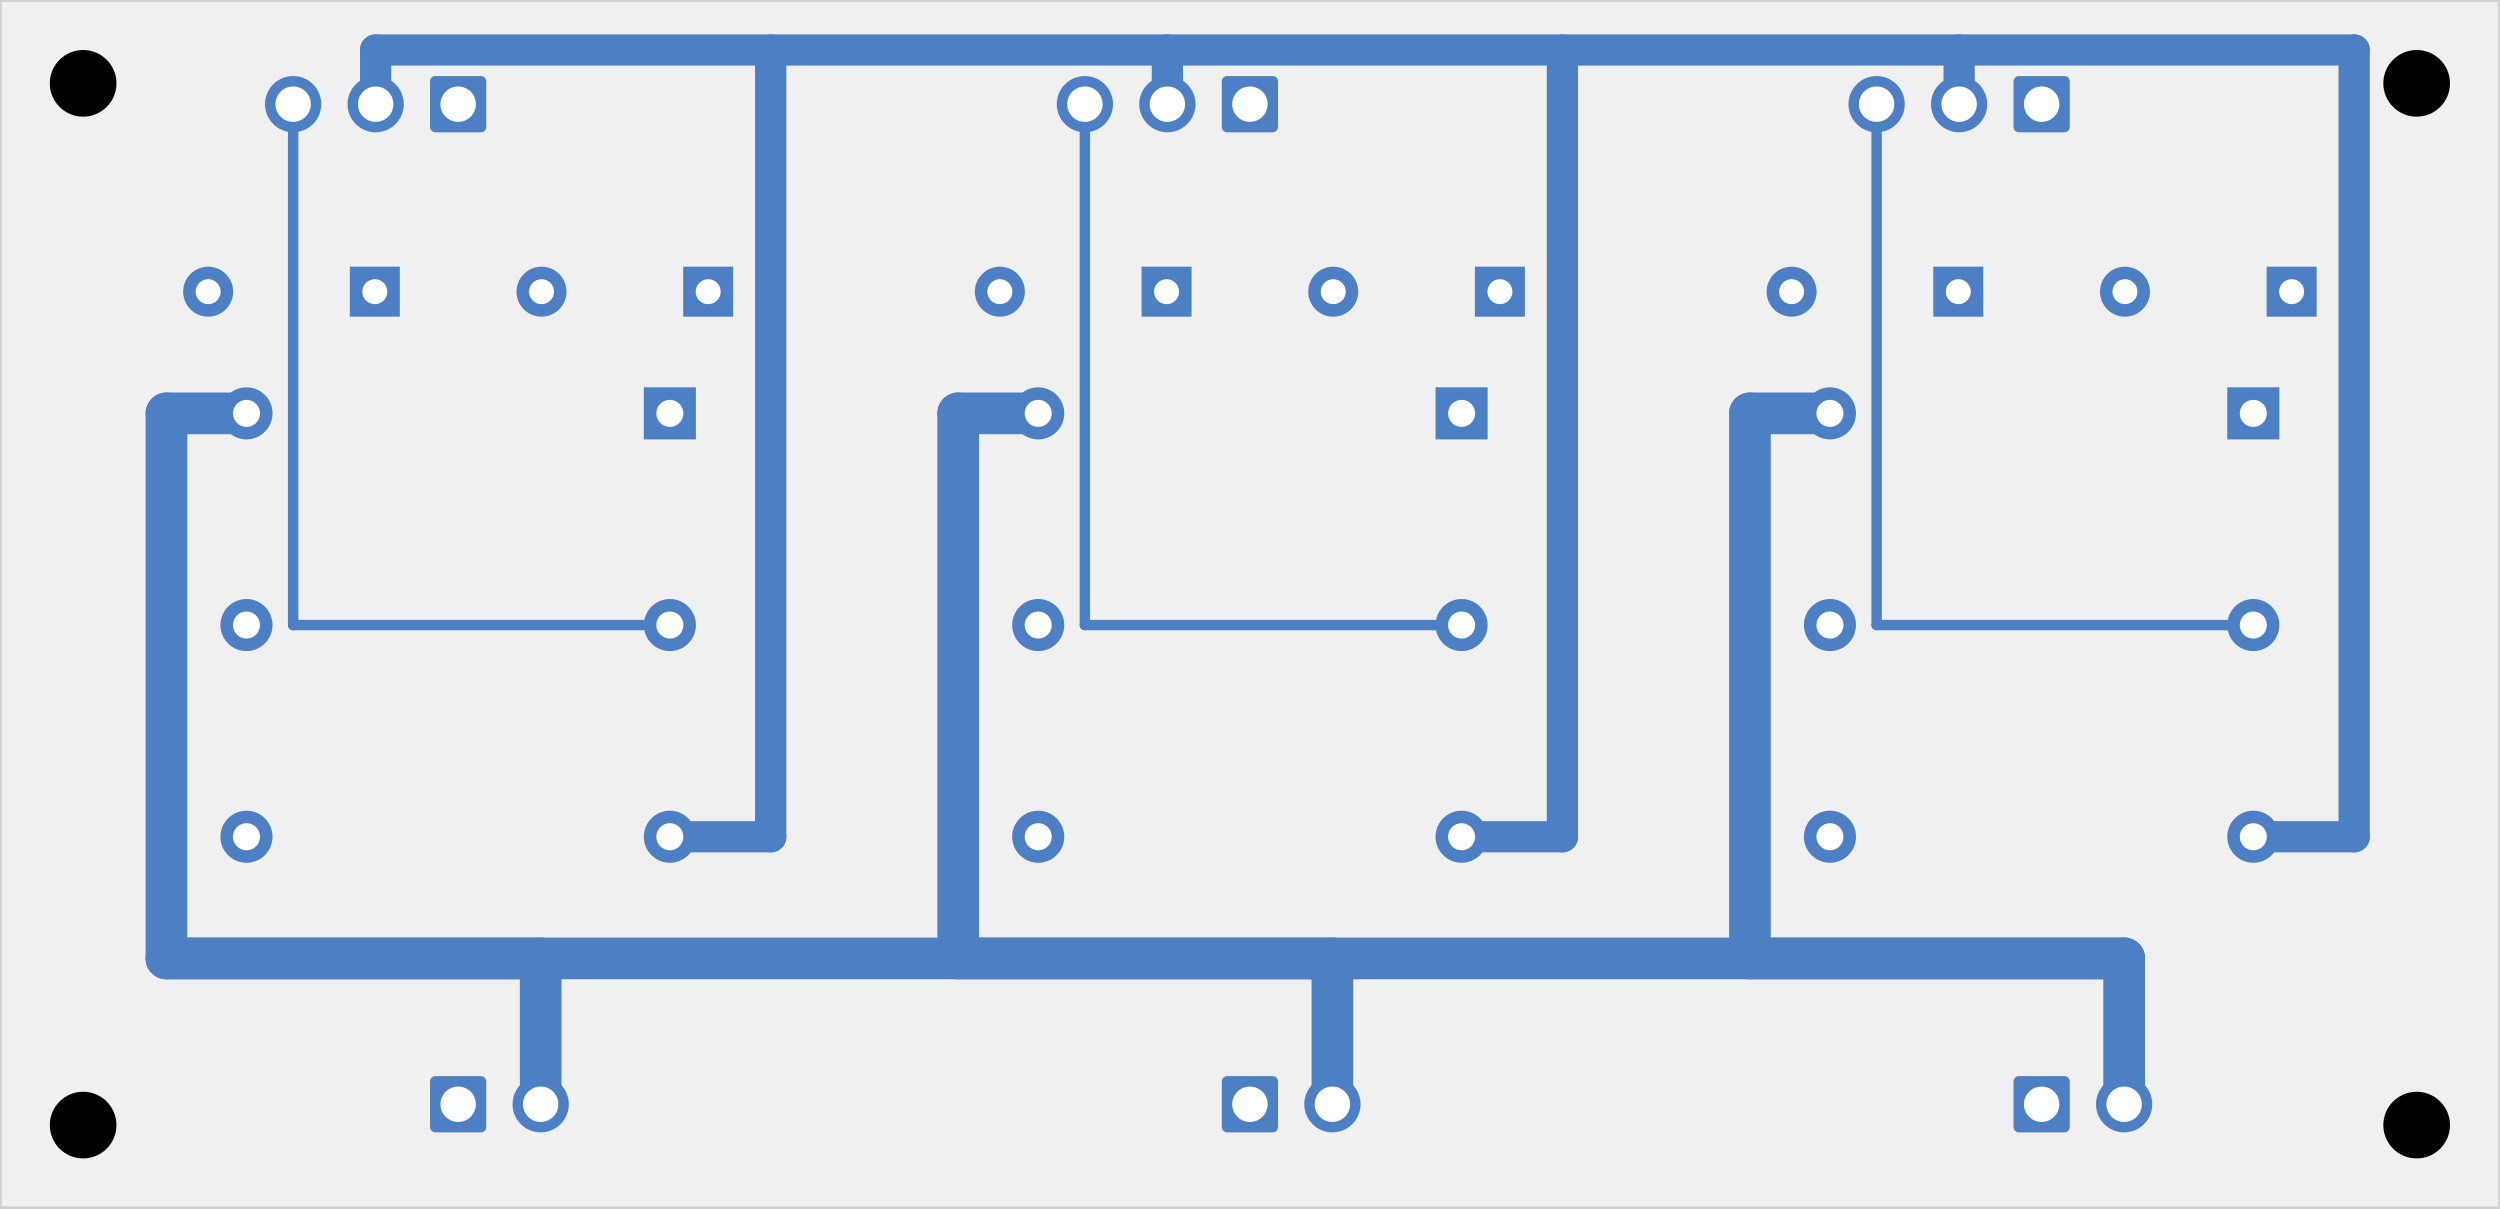
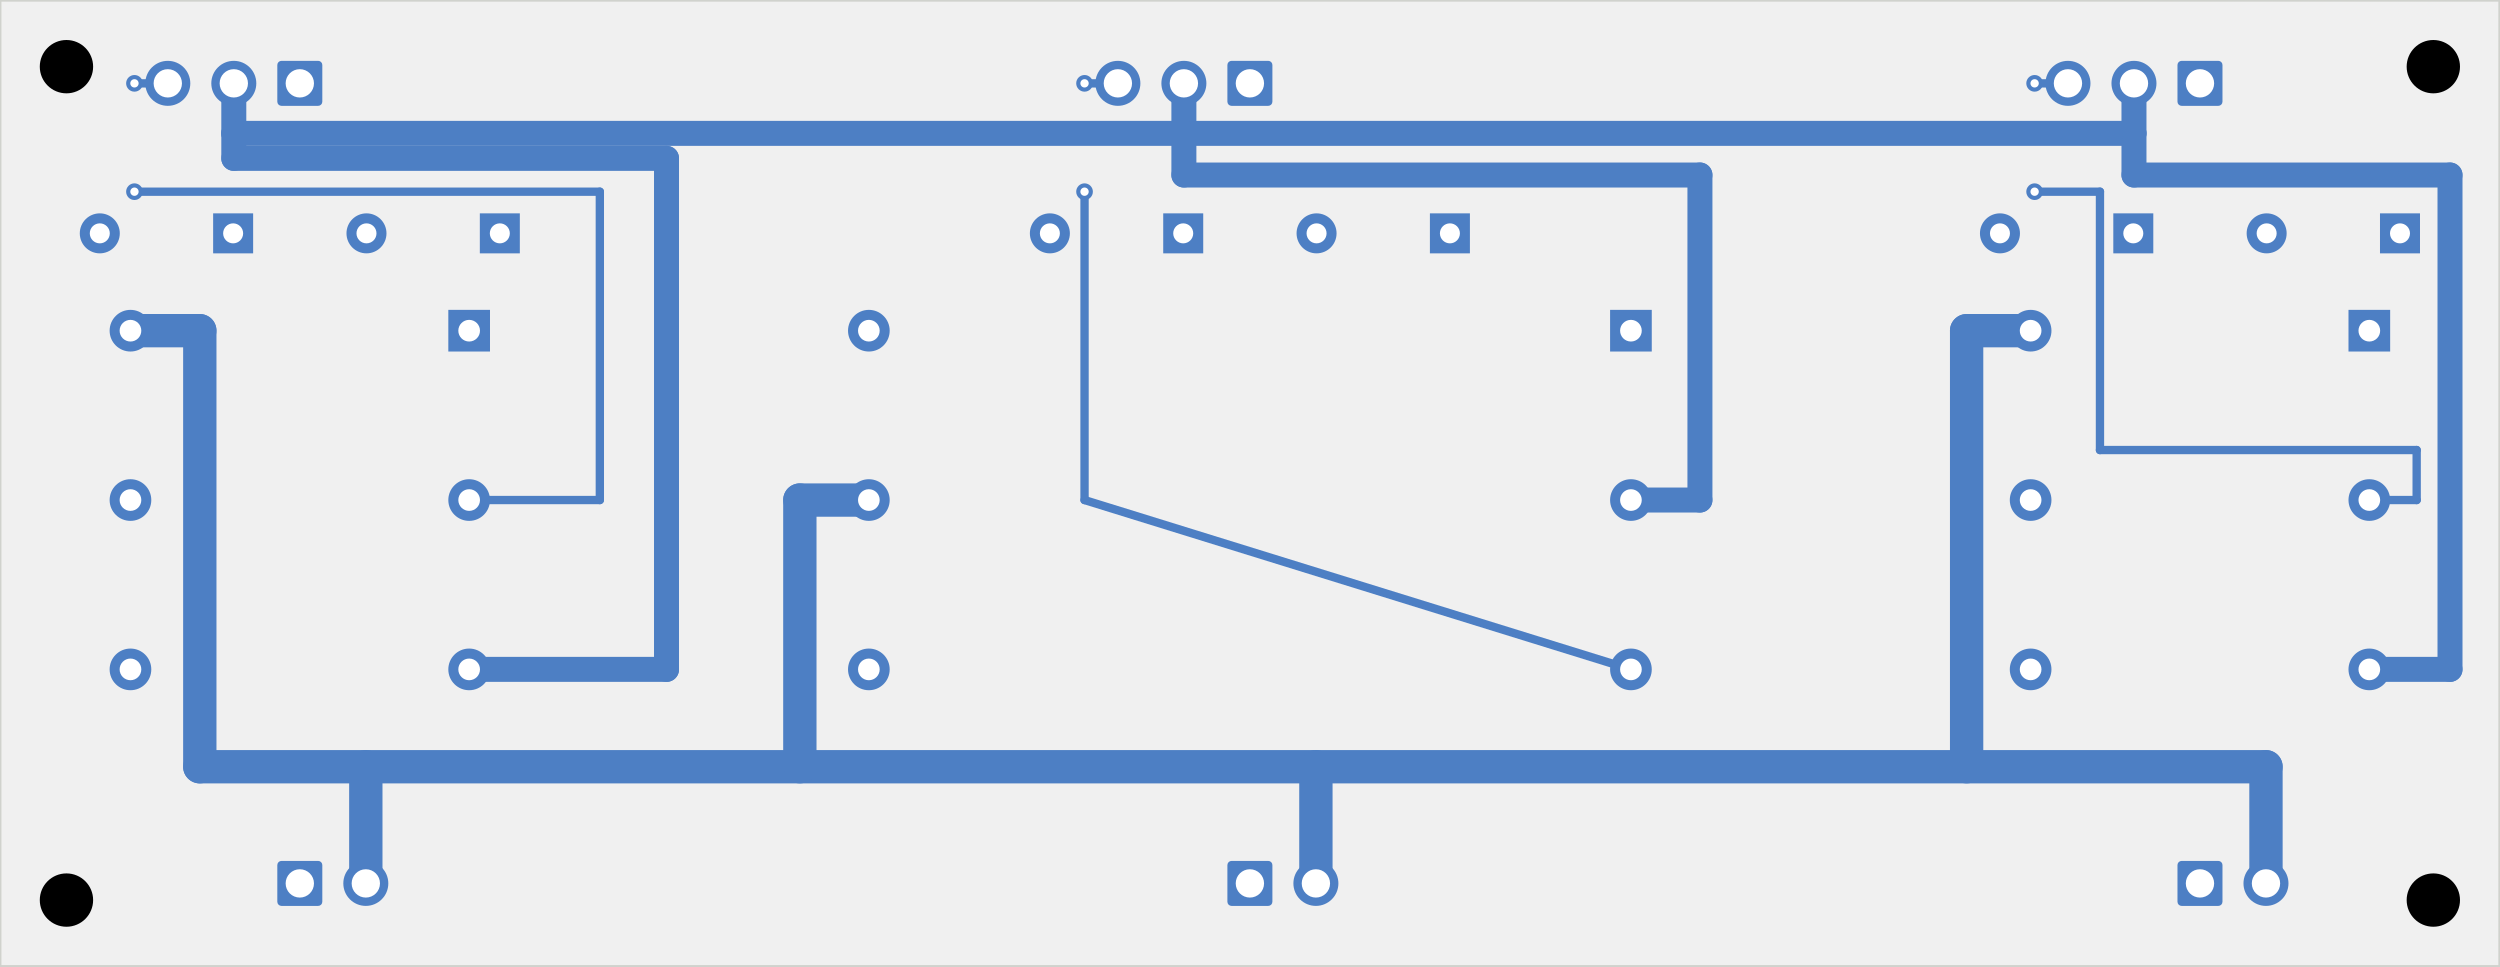
- <svg xmlns="http://www.w3.org/2000/svg" version="1.1" width="119.99mm" height="57.988mm" viewBox="0 0 119.99 57.988">
+ <svg xmlns="http://www.w3.org/2000/svg" version="1.1" width="149.987mm" height="57.988mm" viewBox="0 0 149.987 57.988">
  <g style="fill:#000000; fill-opacity:1;stroke:#000000; stroke-opacity:1; stroke-linecap:round; stroke-linejoin:round;" transform="translate(0 0) scale(1 1)">
-     <path style="fill:#4D7FC4; fill-opacity:1; stroke:none;fill-rule:evenodd;" d="M 19.19,15.2 19.19,12.8 16.79,12.8 16.79,15.2 Z" />
+     <path style="fill:#4D7FC4; fill-opacity:1; stroke:none;fill-rule:evenodd;" d="M 99.097,21.09 99.097,18.59 96.597,18.59 96.597,21.09 Z" />
  </g>
  <g style="fill:#4D7FC4; fill-opacity:1; stroke:none;">
-     <circle cx="9.99" cy="14" r="1.2" />
-     <path style="fill:#4D7FC4; fill-opacity:1; stroke:none;fill-rule:evenodd;" d="M 33.4,21.09 33.4,18.59 30.9,18.59 30.9,21.09 Z" />
-     <circle cx="32.15" cy="40.16" r="1.25" />
-     <circle cx="32.15" cy="30" r="1.25" />
-     <circle cx="11.83" cy="19.84" r="1.25" />
-     <circle cx="11.83" cy="30" r="1.25" />
-     <circle cx="11.83" cy="40.16" r="1.25" />
-     <path style="fill:#4D7FC4; fill-opacity:1; stroke:none;fill-rule:evenodd;" d="M 99.34,3.9 99.321,3.804 99.266,3.723 99.185,3.669 99.09,3.65 96.89,3.65 96.794,3.669 96.713,3.723 96.659,3.804 96.64,3.9 96.64,6.1 96.659,6.196 96.713,6.277 96.794,6.331 96.89,6.35 99.09,6.35 99.185,6.331 99.266,6.277 99.321,6.196 99.34,6.1 Z" />
-     <circle cx="94.03" cy="5" r="1.35" />
-     <circle cx="90.07" cy="5" r="1.35" />
-     <path style="fill:#4D7FC4; fill-opacity:1; stroke:none;fill-rule:evenodd;" d="M 71.4,21.09 71.4,18.59 68.9,18.59 68.9,21.09 Z" />
-     <circle cx="70.15" cy="40.16" r="1.25" />
-     <circle cx="70.15" cy="30" r="1.25" />
-     <circle cx="49.83" cy="19.84" r="1.25" />
-     <circle cx="49.83" cy="30" r="1.25" />
-     <circle cx="49.83" cy="40.16" r="1.25" />
-     <path style="fill:#4D7FC4; fill-opacity:1; stroke:none;fill-rule:evenodd;" d="M 96.64,54.1 96.659,54.196 96.713,54.277 96.794,54.331 96.89,54.35 99.09,54.35 99.185,54.331 99.266,54.277 99.321,54.196 99.34,54.1 99.34,51.9 99.321,51.804 99.266,51.723 99.185,51.669 99.09,51.65 96.89,51.65 96.794,51.669 96.713,51.723 96.659,51.804 96.64,51.9 Z" />
-     <circle cx="101.95" cy="53" r="1.35" />
-     <path style="fill:#4D7FC4; fill-opacity:1; stroke:none;fill-rule:evenodd;" d="M 58.64,54.1 58.659,54.196 58.713,54.277 58.794,54.331 58.89,54.35 61.09,54.35 61.185,54.331 61.266,54.277 61.321,54.196 61.34,54.1 61.34,51.9 61.321,51.804 61.266,51.723 61.185,51.669 61.09,51.65 58.89,51.65 58.794,51.669 58.713,51.723 58.659,51.804 58.64,51.9 Z" />
-     <circle cx="63.95" cy="53" r="1.35" />
-     <path style="fill:#4D7FC4; fill-opacity:1; stroke:none;fill-rule:evenodd;" d="M 95.19,15.2 95.19,12.8 92.79,12.8 92.79,15.2 Z" />
-     <circle cx="85.99" cy="14" r="1.2" />
-     <path style="fill:#4D7FC4; fill-opacity:1; stroke:none;fill-rule:evenodd;" d="M 111.19,15.2 111.19,12.8 108.79,12.8 108.79,15.2 Z" />
-     <circle cx="101.99" cy="14" r="1.2" />
-     <path style="fill:#4D7FC4; fill-opacity:1; stroke:none;fill-rule:evenodd;" d="M 73.19,15.2 73.19,12.8 70.79,12.8 70.79,15.2 Z" />
-     <circle cx="63.99" cy="14" r="1.2" />
-     <path style="fill:#4D7FC4; fill-opacity:1; stroke:none;fill-rule:evenodd;" d="M 57.19,15.2 57.19,12.8 54.79,12.8 54.79,15.2 Z" />
-     <circle cx="47.99" cy="14" r="1.2" />
-     <path style="fill:#4D7FC4; fill-opacity:1; stroke:none;fill-rule:evenodd;" d="M 109.4,21.09 109.4,18.59 106.9,18.59 106.9,21.09 Z" />
-     <circle cx="108.15" cy="40.16" r="1.25" />
-     <circle cx="108.15" cy="30" r="1.25" />
-     <circle cx="87.83" cy="19.84" r="1.25" />
-     <circle cx="87.83" cy="30" r="1.25" />
-     <circle cx="87.83" cy="40.16" r="1.25" />
-     <path style="fill:#4D7FC4; fill-opacity:1; stroke:none;fill-rule:evenodd;" d="M 61.34,3.9 61.321,3.804 61.266,3.723 61.185,3.669 61.09,3.65 58.89,3.65 58.794,3.669 58.713,3.723 58.659,3.804 58.64,3.9 58.64,6.1 58.659,6.196 58.713,6.277 58.794,6.331 58.89,6.35 61.09,6.35 61.185,6.331 61.266,6.277 61.321,6.196 61.34,6.1 Z" />
-     <circle cx="56.03" cy="5" r="1.35" />
-     <circle cx="52.07" cy="5" r="1.35" />
-     <path style="fill:#4D7FC4; fill-opacity:1; stroke:none;fill-rule:evenodd;" d="M 20.64,54.1 20.659,54.196 20.713,54.277 20.794,54.331 20.89,54.35 23.09,54.35 23.185,54.331 23.266,54.277 23.321,54.196 23.34,54.1 23.34,51.9 23.321,51.804 23.266,51.723 23.185,51.669 23.09,51.65 20.89,51.65 20.794,51.669 20.713,51.723 20.659,51.804 20.64,51.9 Z" />
-     <circle cx="25.95" cy="53" r="1.35" />
-     <path style="fill:#4D7FC4; fill-opacity:1; stroke:none;fill-rule:evenodd;" d="M 23.34,3.9 23.321,3.804 23.266,3.723 23.185,3.669 23.09,3.65 20.89,3.65 20.794,3.669 20.713,3.723 20.659,3.804 20.64,3.9 20.64,6.1 20.659,6.196 20.713,6.277 20.794,6.331 20.89,6.35 23.09,6.35 23.185,6.331 23.266,6.277 23.321,6.196 23.34,6.1 Z" />
-     <circle cx="18.03" cy="5" r="1.35" />
-     <circle cx="14.07" cy="5" r="1.35" />
-     <path style="fill:#4D7FC4; fill-opacity:1; stroke:none;fill-rule:evenodd;" d="M 35.19,15.2 35.19,12.8 32.79,12.8 32.79,15.2 Z" />
-     <circle cx="25.99" cy="14" r="1.2" />
-   </g>
-   <g style="fill:none;  stroke:#4D7FC4; stroke-width:1.5; stroke-opacity:1;  stroke-linecap:round; stroke-linejoin:round;">
-     <path d="M56.03 2.4 L56.03 5 " />
-     <path d="M36.99 40.16 L32.15 40.16 " />
-     <path d="M112.99 40.16 L108.15 40.16 " />
-     <path d="M112.99 2.4 L112.99 40.16 " />
-     <path d="M74.99 40.16 L70.15 40.16 " />
-     <path d="M18.03 2.4 L18.03 5 " />
-     <path d="M94.03 2.4 L94.03 5 " />
-     <path d="M74.99 2.4 L74.99 40.16 " />
-     <path d="M112.99 2.4 L18.03 2.4 " />
-     <path d="M36.99 2.4 L36.99 40.16 " />
-   </g>
-   <g style="fill:none;  stroke:#4D7FC4; stroke-width:2; stroke-opacity:1;  stroke-linecap:round; stroke-linejoin:round;">
-     <path d="M101.95 46 L7.99 46 " />
-     <path d="M25.95 46 L25.95 53 " />
-     <path d="M49.83 19.84 L45.99 19.84 " />
-     <path d="M7.99 46 L25.95 46 " />
-     <path d="M11.83 19.84 L7.99 19.84 " />
-     <path d="M63.95 46 L63.95 53 " />
-     <path d="M83.99 46 L101.95 46 " />
-     <path d="M45.99 46 L63.95 46 " />
-     <path d="M87.83 19.84 L83.99 19.84 " />
-     <path d="M83.99 19.84 L83.99 46 " />
-     <path d="M101.95 46 L101.95 53 " />
-     <path d="M45.99 19.84 L45.99 46 " />
-     <path d="M7.99 19.84 L7.99 46 " />
-   </g>
-   <g style="fill:none;  stroke:#4D7FC4; stroke-width:0.5; stroke-opacity:1;  stroke-linecap:round; stroke-linejoin:round;">
-     <path d="M90.07 30 L108.15 30 " />
-     <path d="M90.07 5 L90.07 30 " />
-     <path d="M14.07 30 L32.15 30 " />
-     <path d="M14.07 5 L14.07 30 " />
-     <path d="M52.07 5 L52.07 30 " />
-     <path d="M52.07 30 L70.15 30 " />
-   </g>
-   <g style="fill:none;  stroke:#D0D2CD; stroke-width:0.2; stroke-opacity:1;  stroke-linecap:round; stroke-linejoin:round;">
-     <path d="M119.99 0 L-0.01 0 " />
-     <path d="M119.99 58 L119.99 0 " />
-     <path d="M-0.01 0 L-0.01 58 " />
-     <path d="M-0.01 58 L119.99 58 " />
-   </g>
-   <g style="fill:#FFFFFF; fill-opacity:1; stroke:none;">
-     <circle cx="17.99" cy="14" r="0.6" />
-   </g>
-   <g style="fill:#FFFFFF; fill-opacity:1; stroke:none;">
-     <circle cx="9.99" cy="14" r="0.6" />
-   </g>
-   <g style="fill:#FFFFFF; fill-opacity:1; stroke:none;">
-     <circle cx="32.15" cy="19.84" r="0.65" />
-   </g>
-   <g style="fill:#FFFFFF; fill-opacity:1; stroke:none;">
-     <circle cx="32.15" cy="40.16" r="0.65" />
-   </g>
-   <g style="fill:#FFFFFF; fill-opacity:1; stroke:none;">
-     <circle cx="32.15" cy="30" r="0.65" />
-   </g>
-   <g style="fill:#FFFFFF; fill-opacity:1; stroke:none;">
-     <circle cx="11.83" cy="19.84" r="0.65" />
-   </g>
-   <g style="fill:#FFFFFF; fill-opacity:1; stroke:none;">
-     <circle cx="11.83" cy="30" r="0.65" />
-   </g>
-   <g style="fill:#FFFFFF; fill-opacity:1; stroke:none;">
-     <circle cx="11.83" cy="40.16" r="0.65" />
-   </g>
-   <g style="fill:#FFFFFF; fill-opacity:1; stroke:none;">
-     <circle cx="97.99" cy="5" r="0.85" />
-   </g>
-   <g style="fill:#FFFFFF; fill-opacity:1; stroke:none;">
-     <circle cx="94.03" cy="5" r="0.85" />
-   </g>
-   <g style="fill:#FFFFFF; fill-opacity:1; stroke:none;">
-     <circle cx="90.07" cy="5" r="0.85" />
-   </g>
-   <g style="fill:#FFFFFF; fill-opacity:1; stroke:none;">
-     <circle cx="70.15" cy="19.84" r="0.65" />
-   </g>
-   <g style="fill:#FFFFFF; fill-opacity:1; stroke:none;">
-     <circle cx="70.15" cy="40.16" r="0.65" />
-   </g>
-   <g style="fill:#FFFFFF; fill-opacity:1; stroke:none;">
-     <circle cx="70.15" cy="30" r="0.65" />
-   </g>
-   <g style="fill:#FFFFFF; fill-opacity:1; stroke:none;">
-     <circle cx="49.83" cy="19.84" r="0.65" />
-   </g>
-   <g style="fill:#FFFFFF; fill-opacity:1; stroke:none;">
-     <circle cx="49.83" cy="30" r="0.65" />
-   </g>
-   <g style="fill:#FFFFFF; fill-opacity:1; stroke:none;">
-     <circle cx="49.83" cy="40.16" r="0.65" />
-   </g>
-   <g style="fill:#000000; fill-opacity:1; stroke:none;">
-     <circle cx="115.99" cy="4" r="1.6" />
-   </g>
-   <g style="fill:#FFFFFF; fill-opacity:1; stroke:none;">
-     <circle cx="97.99" cy="53" r="0.85" />
-   </g>
-   <g style="fill:#FFFFFF; fill-opacity:1; stroke:none;">
-     <circle cx="101.95" cy="53" r="0.85" />
-   </g>
-   <g style="fill:#FFFFFF; fill-opacity:1; stroke:none;">
-     <circle cx="59.99" cy="53" r="0.85" />
-   </g>
-   <g style="fill:#FFFFFF; fill-opacity:1; stroke:none;">
-     <circle cx="63.95" cy="53" r="0.85" />
-   </g>
-   <g style="fill:#FFFFFF; fill-opacity:1; stroke:none;">
-     <circle cx="93.99" cy="14" r="0.6" />
-   </g>
-   <g style="fill:#FFFFFF; fill-opacity:1; stroke:none;">
-     <circle cx="85.99" cy="14" r="0.6" />
-   </g>
-   <g style="fill:#000000; fill-opacity:1; stroke:none;">
-     <circle cx="3.99" cy="54" r="1.6" />
-   </g>
-   <g style="fill:#FFFFFF; fill-opacity:1; stroke:none;">
-     <circle cx="109.99" cy="14" r="0.6" />
-   </g>
-   <g style="fill:#FFFFFF; fill-opacity:1; stroke:none;">
-     <circle cx="101.99" cy="14" r="0.6" />
-   </g>
-   <g style="fill:#000000; fill-opacity:1; stroke:none;">
-     <circle cx="3.99" cy="4" r="1.6" />
-   </g>
-   <g style="fill:#FFFFFF; fill-opacity:1; stroke:none;">
-     <circle cx="71.99" cy="14" r="0.6" />
-   </g>
-   <g style="fill:#FFFFFF; fill-opacity:1; stroke:none;">
-     <circle cx="63.99" cy="14" r="0.6" />
-   </g>
-   <g style="fill:#FFFFFF; fill-opacity:1; stroke:none;">
-     <circle cx="55.99" cy="14" r="0.6" />
-   </g>
-   <g style="fill:#FFFFFF; fill-opacity:1; stroke:none;">
-     <circle cx="47.99" cy="14" r="0.6" />
-   </g>
-   <g style="fill:#000000; fill-opacity:1; stroke:none;">
-     <circle cx="115.99" cy="54" r="1.6" />
-   </g>
-   <g style="fill:#FFFFFF; fill-opacity:1; stroke:none;">
-     <circle cx="108.15" cy="19.84" r="0.65" />
-   </g>
-   <g style="fill:#FFFFFF; fill-opacity:1; stroke:none;">
-     <circle cx="108.15" cy="40.16" r="0.65" />
-   </g>
-   <g style="fill:#FFFFFF; fill-opacity:1; stroke:none;">
-     <circle cx="108.15" cy="30" r="0.65" />
-   </g>
-   <g style="fill:#FFFFFF; fill-opacity:1; stroke:none;">
-     <circle cx="87.83" cy="19.84" r="0.65" />
-   </g>
-   <g style="fill:#FFFFFF; fill-opacity:1; stroke:none;">
-     <circle cx="87.83" cy="30" r="0.65" />
-   </g>
-   <g style="fill:#FFFFFF; fill-opacity:1; stroke:none;">
-     <circle cx="87.83" cy="40.16" r="0.65" />
-   </g>
-   <g style="fill:#FFFFFF; fill-opacity:1; stroke:none;">
-     <circle cx="59.99" cy="5" r="0.85" />
-   </g>
-   <g style="fill:#FFFFFF; fill-opacity:1; stroke:none;">
-     <circle cx="56.03" cy="5" r="0.85" />
-   </g>
-   <g style="fill:#FFFFFF; fill-opacity:1; stroke:none;">
-     <circle cx="52.07" cy="5" r="0.85" />
-   </g>
-   <g style="fill:#FFFFFF; fill-opacity:1; stroke:none;">
-     <circle cx="21.99" cy="53" r="0.85" />
-   </g>
-   <g style="fill:#FFFFFF; fill-opacity:1; stroke:none;">
-     <circle cx="25.95" cy="53" r="0.85" />
-   </g>
-   <g style="fill:#FFFFFF; fill-opacity:1; stroke:none;">
-     <circle cx="21.99" cy="5" r="0.85" />
-   </g>
-   <g style="fill:#FFFFFF; fill-opacity:1; stroke:none;">
-     <circle cx="18.03" cy="5" r="0.85" />
-   </g>
-   <g style="fill:#FFFFFF; fill-opacity:1; stroke:none;">
-     <circle cx="14.07" cy="5" r="0.85" />
-   </g>
-   <g style="fill:#FFFFFF; fill-opacity:1; stroke:none;">
-     <circle cx="33.99" cy="14" r="0.6" />
-   </g>
-   <g style="fill:#FFFFFF; fill-opacity:1; stroke:none;">
-     <circle cx="25.99" cy="14" r="0.6" />
+     <circle cx="97.847" cy="30" r="1.25" />
+     <circle cx="97.847" cy="40.16" r="1.25" />
+     <circle cx="52.127" cy="19.84" r="1.25" />
+     <circle cx="52.127" cy="30" r="1.25" />
+     <circle cx="52.127" cy="40.16" r="1.25" />
+     <path style="fill:#4D7FC4; fill-opacity:1; stroke:none;fill-rule:evenodd;" d="M 16.637,54.1 16.656,54.196 16.71,54.277 16.791,54.331 16.887,54.35 19.087,54.35 19.183,54.331 19.264,54.277 19.318,54.196 19.337,54.1 19.337,51.9 19.318,51.804 19.264,51.723 19.183,51.669 19.087,51.65 16.887,51.65 16.791,51.669 16.71,51.723 16.656,51.804 16.637,51.9 Z" />
+     <circle cx="21.947" cy="53" r="1.35" />
+     <path style="fill:#4D7FC4; fill-opacity:1; stroke:none;fill-rule:evenodd;" d="M 129.187,15.2 129.187,12.8 126.787,12.8 126.787,15.2 Z" />
+     <circle cx="119.987" cy="14" r="1.2" />
+     <path style="fill:#4D7FC4; fill-opacity:1; stroke:none;fill-rule:evenodd;" d="M 145.187,15.2 145.187,12.8 142.787,12.8 142.787,15.2 Z" />
+     <circle cx="135.987" cy="14" r="1.2" />
+     <path style="fill:#4D7FC4; fill-opacity:1; stroke:none;fill-rule:evenodd;" d="M 88.187,15.2 88.187,12.8 85.787,12.8 85.787,15.2 Z" />
+     <circle cx="78.987" cy="14" r="1.2" />
+     <path style="fill:#4D7FC4; fill-opacity:1; stroke:none;fill-rule:evenodd;" d="M 133.337,3.9 133.318,3.804 133.264,3.723 133.183,3.669 133.087,3.65 130.887,3.65 130.791,3.669 130.71,3.723 130.656,3.804 130.637,3.9 130.637,6.1 130.656,6.196 130.71,6.277 130.791,6.331 130.887,6.35 133.087,6.35 133.183,6.331 133.264,6.277 133.318,6.196 133.337,6.1 Z" />
+     <circle cx="128.027" cy="5" r="1.35" />
+     <circle cx="124.067" cy="5" r="1.35" />
+     <path style="fill:#4D7FC4; fill-opacity:1; stroke:none;fill-rule:evenodd;" d="M 73.637,54.1 73.656,54.196 73.71,54.277 73.791,54.331 73.887,54.35 76.087,54.35 76.183,54.331 76.264,54.277 76.318,54.196 76.337,54.1 76.337,51.9 76.318,51.804 76.264,51.723 76.183,51.669 76.087,51.65 73.887,51.65 73.791,51.669 73.71,51.723 73.656,51.804 73.637,51.9 Z" />
+     <circle cx="78.947" cy="53" r="1.35" />
+     <path style="fill:#4D7FC4; fill-opacity:1; stroke:none;fill-rule:evenodd;" d="M 72.187,15.2 72.187,12.8 69.787,12.8 69.787,15.2 Z" />
+     <circle cx="62.987" cy="14" r="1.2" />
+     <path style="fill:#4D7FC4; fill-opacity:1; stroke:none;fill-rule:evenodd;" d="M 31.187,15.2 31.187,12.8 28.787,12.8 28.787,15.2 Z" />
+     <circle cx="21.987" cy="14" r="1.2" />
+     <path style="fill:#4D7FC4; fill-opacity:1; stroke:none;fill-rule:evenodd;" d="M 19.337,3.9 19.318,3.804 19.264,3.723 19.183,3.669 19.087,3.65 16.887,3.65 16.791,3.669 16.71,3.723 16.656,3.804 16.637,3.9 16.637,6.1 16.656,6.196 16.71,6.277 16.791,6.331 16.887,6.35 19.087,6.35 19.183,6.331 19.264,6.277 19.318,6.196 19.337,6.1 Z" />
+     <circle cx="14.027" cy="5" r="1.35" />
+     <circle cx="10.067" cy="5" r="1.35" />
+     <path style="fill:#4D7FC4; fill-opacity:1; stroke:none;fill-rule:evenodd;" d="M 143.397,21.09 143.397,18.59 140.897,18.59 140.897,21.09 Z" />
+     <circle cx="142.147" cy="40.16" r="1.25" />
+     <circle cx="142.147" cy="30" r="1.25" />
+     <circle cx="121.827" cy="19.84" r="1.25" />
+     <circle cx="121.827" cy="30" r="1.25" />
+     <circle cx="121.827" cy="40.16" r="1.25" />
+     <path style="fill:#4D7FC4; fill-opacity:1; stroke:none;fill-rule:evenodd;" d="M 130.637,54.1 130.656,54.196 130.71,54.277 130.791,54.331 130.887,54.35 133.087,54.35 133.183,54.331 133.264,54.277 133.318,54.196 133.337,54.1 133.337,51.9 133.318,51.804 133.264,51.723 133.183,51.669 133.087,51.65 130.887,51.65 130.791,51.669 130.71,51.723 130.656,51.804 130.637,51.9 Z" />
+     <circle cx="135.947" cy="53" r="1.35" />
+     <path style="fill:#4D7FC4; fill-opacity:1; stroke:none;fill-rule:evenodd;" d="M 76.337,3.9 76.318,3.804 76.264,3.723 76.183,3.669 76.087,3.65 73.887,3.65 73.791,3.669 73.71,3.723 73.656,3.804 73.637,3.9 73.637,6.1 73.656,6.196 73.71,6.277 73.791,6.331 73.887,6.35 76.087,6.35 76.183,6.331 76.264,6.277 76.318,6.196 76.337,6.1 Z" />
+     <circle cx="71.027" cy="5" r="1.35" />
+     <circle cx="67.067" cy="5" r="1.35" />
+     <path style="fill:#4D7FC4; fill-opacity:1; stroke:none;fill-rule:evenodd;" d="M 15.187,15.2 15.187,12.8 12.787,12.8 12.787,15.2 Z" />
+     <circle cx="5.987" cy="14" r="1.2" />
+     <path style="fill:#4D7FC4; fill-opacity:1; stroke:none;fill-rule:evenodd;" d="M 29.397,21.09 29.397,18.59 26.897,18.59 26.897,21.09 Z" />
+     <circle cx="28.147" cy="40.16" r="1.25" />
+     <circle cx="28.147" cy="30" r="1.25" />
+     <circle cx="7.827" cy="19.84" r="1.25" />
+     <circle cx="7.827" cy="30" r="1.25" />
+     <circle cx="7.827" cy="40.16" r="1.25" />
+     <circle cx="122.067" cy="5" r="0.5" />
+     <circle cx="122.067" cy="11.5" r="0.5" />
+     <circle cx="8.067" cy="11.5" r="0.5" />
+     <circle cx="8.067" cy="5" r="0.5" />
+     <circle cx="65.067" cy="11.5" r="0.5" />
+     <circle cx="65.067" cy="5" r="0.5" />
+   </g>
+   <g style="fill:none; stroke:#4D7FC4; stroke-width:1.5; stroke-opacity:1; stroke-linecap:round; stroke-linejoin:round;">
+     <path d="M97.847 30 L101.987 30 " />
+     <path d="M71.027 5 L71.027 8 " />
+     <path d="M128.027 8 L14.027 8 " />
+     <path d="M142.147 40.16 L146.987 40.16 " />
+     <path d="M71.027 10.5 L71.027 8 " />
+     <path d="M39.987 9.5 L14.027 9.5 " />
+     <path d="M39.987 40.16 L39.987 9.5 " />
+     <path d="M14.027 5 L14.027 8 " />
+     <path d="M14.027 9.5 L14.027 8 " />
+     <path d="M128.027 10.5 L128.027 8 " />
+     <path d="M146.987 10.5 L128.027 10.5 " />
+     <path d="M28.147 40.16 L39.987 40.16 " />
+     <path d="M101.987 10.5 L71.027 10.5 " />
+     <path d="M146.987 40.16 L146.987 10.5 " />
+     <path d="M101.987 30 L101.987 10.5 " />
+     <path d="M128.027 5 L128.027 8 " />
+   </g>
+   <g style="fill:none; stroke:#4D7FC4; stroke-width:2; stroke-opacity:1; stroke-linecap:round; stroke-linejoin:round;">
+     <path d="M11.987 19.84 L11.987 46 " />
+     <path d="M117.987 19.84 L117.987 46 " />
+     <path d="M121.827 19.84 L117.987 19.84 " />
+     <path d="M21.947 46 L21.947 53 " />
+     <path d="M135.947 46 L135.947 53 " />
+     <path d="M135.947 46 L11.987 46 " />
+     <path d="M52.127 30 L47.987 30 " />
+     <path d="M7.827 19.84 L11.987 19.84 " />
+     <path d="M47.987 30 L47.987 46 " />
+     <path d="M78.947 46 L78.947 53 " />
+   </g>
+   <g style="fill:none; stroke:#4D7FC4; stroke-width:0.5; stroke-opacity:1; stroke-linecap:round; stroke-linejoin:round;">
+     <path d="M144.987 30 L142.147 30 " />
+     <path d="M125.987 27 L144.987 27 " />
+     <path d="M122.067 11.5 L125.987 11.5 " />
+     <path d="M124.067 5 L122.067 5 " />
+     <path d="M125.987 11.5 L125.987 27 " />
+     <path d="M144.987 27 L144.987 30 " />
+     <path d="M35.987 11.5 L35.987 30 " />
+     <path d="M10.067 5 L8.067 5 " />
+     <path d="M8.067 11.5 L35.987 11.5 " />
+     <path d="M35.987 30 L28.147 30 " />
+     <path d="M65.067 30 L97.847 40.16 " />
+     <path d="M67.067 5 L65.067 5 " />
+     <path d="M65.067 11.5 L65.067 30 " />
+   </g>
+   <g style="fill:none; stroke:#D0D2CD; stroke-width:0.2; stroke-opacity:1; stroke-linecap:round; stroke-linejoin:round;">
+     <path d="M149.987 0 L-0.013 0 " />
+     <path d="M149.987 58 L149.987 0 " />
+     <path d="M-0.013 0 L-0.013 58 " />
+     <path d="M-0.013 58 L149.987 58 " />
+   </g>
+   <g style="fill:#FFFFFF; fill-opacity:1; stroke:none;">
+     <circle cx="122.067" cy="5" r="0.25" />
+     <circle cx="122.067" cy="11.5" r="0.25" />
+     <circle cx="8.067" cy="11.5" r="0.25" />
+     <circle cx="8.067" cy="5" r="0.25" />
+     <circle cx="65.067" cy="11.5" r="0.25" />
+     <circle cx="65.067" cy="5" r="0.25" />
+   </g>
+   <g style="fill:#000000; fill-opacity:1; stroke:none;">
+     <circle cx="145.987" cy="4" r="1.6" />
+   </g>
+   <g style="fill:#FFFFFF; fill-opacity:1; stroke:none;">
+     <circle cx="97.847" cy="19.84" r="0.65" />
+   </g>
+   <g style="fill:#FFFFFF; fill-opacity:1; stroke:none;">
+     <circle cx="97.847" cy="30" r="0.65" />
+   </g>
+   <g style="fill:#FFFFFF; fill-opacity:1; stroke:none;">
+     <circle cx="97.847" cy="40.16" r="0.65" />
+   </g>
+   <g style="fill:#FFFFFF; fill-opacity:1; stroke:none;">
+     <circle cx="52.127" cy="19.84" r="0.65" />
+   </g>
+   <g style="fill:#FFFFFF; fill-opacity:1; stroke:none;">
+     <circle cx="52.127" cy="30" r="0.65" />
+   </g>
+   <g style="fill:#FFFFFF; fill-opacity:1; stroke:none;">
+     <circle cx="52.127" cy="40.16" r="0.65" />
+   </g>
+   <g style="fill:#FFFFFF; fill-opacity:1; stroke:none;">
+     <circle cx="17.987" cy="53" r="0.85" />
+   </g>
+   <g style="fill:#FFFFFF; fill-opacity:1; stroke:none;">
+     <circle cx="21.947" cy="53" r="0.85" />
+   </g>
+   <g style="fill:#FFFFFF; fill-opacity:1; stroke:none;">
+     <circle cx="127.987" cy="14" r="0.6" />
+   </g>
+   <g style="fill:#FFFFFF; fill-opacity:1; stroke:none;">
+     <circle cx="119.987" cy="14" r="0.6" />
+   </g>
+   <g style="fill:#FFFFFF; fill-opacity:1; stroke:none;">
+     <circle cx="143.987" cy="14" r="0.6" />
+   </g>
+   <g style="fill:#FFFFFF; fill-opacity:1; stroke:none;">
+     <circle cx="135.987" cy="14" r="0.6" />
+   </g>
+   <g style="fill:#FFFFFF; fill-opacity:1; stroke:none;">
+     <circle cx="86.987" cy="14" r="0.6" />
+   </g>
+   <g style="fill:#FFFFFF; fill-opacity:1; stroke:none;">
+     <circle cx="78.987" cy="14" r="0.6" />
+   </g>
+   <g style="fill:#FFFFFF; fill-opacity:1; stroke:none;">
+     <circle cx="131.987" cy="5" r="0.85" />
+   </g>
+   <g style="fill:#FFFFFF; fill-opacity:1; stroke:none;">
+     <circle cx="128.027" cy="5" r="0.85" />
+   </g>
+   <g style="fill:#FFFFFF; fill-opacity:1; stroke:none;">
+     <circle cx="124.067" cy="5" r="0.85" />
+   </g>
+   <g style="fill:#FFFFFF; fill-opacity:1; stroke:none;">
+     <circle cx="74.987" cy="53" r="0.85" />
+   </g>
+   <g style="fill:#FFFFFF; fill-opacity:1; stroke:none;">
+     <circle cx="78.947" cy="53" r="0.85" />
+   </g>
+   <g style="fill:#FFFFFF; fill-opacity:1; stroke:none;">
+     <circle cx="70.987" cy="14" r="0.6" />
+   </g>
+   <g style="fill:#FFFFFF; fill-opacity:1; stroke:none;">
+     <circle cx="62.987" cy="14" r="0.6" />
+   </g>
+   <g style="fill:#FFFFFF; fill-opacity:1; stroke:none;">
+     <circle cx="29.987" cy="14" r="0.6" />
+   </g>
+   <g style="fill:#FFFFFF; fill-opacity:1; stroke:none;">
+     <circle cx="21.987" cy="14" r="0.6" />
+   </g>
+   <g style="fill:#FFFFFF; fill-opacity:1; stroke:none;">
+     <circle cx="17.987" cy="5" r="0.85" />
+   </g>
+   <g style="fill:#FFFFFF; fill-opacity:1; stroke:none;">
+     <circle cx="14.027" cy="5" r="0.85" />
+   </g>
+   <g style="fill:#FFFFFF; fill-opacity:1; stroke:none;">
+     <circle cx="10.067" cy="5" r="0.85" />
+   </g>
+   <g style="fill:#000000; fill-opacity:1; stroke:none;">
+     <circle cx="145.987" cy="54" r="1.6" />
+   </g>
+   <g style="fill:#FFFFFF; fill-opacity:1; stroke:none;">
+     <circle cx="142.147" cy="19.84" r="0.65" />
+   </g>
+   <g style="fill:#FFFFFF; fill-opacity:1; stroke:none;">
+     <circle cx="142.147" cy="40.16" r="0.65" />
+   </g>
+   <g style="fill:#FFFFFF; fill-opacity:1; stroke:none;">
+     <circle cx="142.147" cy="30" r="0.65" />
+   </g>
+   <g style="fill:#FFFFFF; fill-opacity:1; stroke:none;">
+     <circle cx="121.827" cy="19.84" r="0.65" />
+   </g>
+   <g style="fill:#FFFFFF; fill-opacity:1; stroke:none;">
+     <circle cx="121.827" cy="30" r="0.65" />
+   </g>
+   <g style="fill:#FFFFFF; fill-opacity:1; stroke:none;">
+     <circle cx="121.827" cy="40.16" r="0.65" />
+   </g>
+   <g style="fill:#FFFFFF; fill-opacity:1; stroke:none;">
+     <circle cx="131.987" cy="53" r="0.85" />
+   </g>
+   <g style="fill:#FFFFFF; fill-opacity:1; stroke:none;">
+     <circle cx="135.947" cy="53" r="0.85" />
+   </g>
+   <g style="fill:#FFFFFF; fill-opacity:1; stroke:none;">
+     <circle cx="74.987" cy="5" r="0.85" />
+   </g>
+   <g style="fill:#FFFFFF; fill-opacity:1; stroke:none;">
+     <circle cx="71.027" cy="5" r="0.85" />
+   </g>
+   <g style="fill:#FFFFFF; fill-opacity:1; stroke:none;">
+     <circle cx="67.067" cy="5" r="0.85" />
+   </g>
+   <g style="fill:#000000; fill-opacity:1; stroke:none;">
+     <circle cx="3.987" cy="54" r="1.6" />
+   </g>
+   <g style="fill:#FFFFFF; fill-opacity:1; stroke:none;">
+     <circle cx="13.987" cy="14" r="0.6" />
+   </g>
+   <g style="fill:#FFFFFF; fill-opacity:1; stroke:none;">
+     <circle cx="5.987" cy="14" r="0.6" />
+   </g>
+   <g style="fill:#FFFFFF; fill-opacity:1; stroke:none;">
+     <circle cx="28.147" cy="19.84" r="0.65" />
+   </g>
+   <g style="fill:#FFFFFF; fill-opacity:1; stroke:none;">
+     <circle cx="28.147" cy="40.16" r="0.65" />
+   </g>
+   <g style="fill:#FFFFFF; fill-opacity:1; stroke:none;">
+     <circle cx="28.147" cy="30" r="0.65" />
+   </g>
+   <g style="fill:#FFFFFF; fill-opacity:1; stroke:none;">
+     <circle cx="7.827" cy="19.84" r="0.65" />
+   </g>
+   <g style="fill:#FFFFFF; fill-opacity:1; stroke:none;">
+     <circle cx="7.827" cy="30" r="0.65" />
+   </g>
+   <g style="fill:#FFFFFF; fill-opacity:1; stroke:none;">
+     <circle cx="7.827" cy="40.16" r="0.65" />
+   </g>
+   <g style="fill:#000000; fill-opacity:1; stroke:none;">
+     <circle cx="3.987" cy="4" r="1.6" />
  </g>
</svg>
